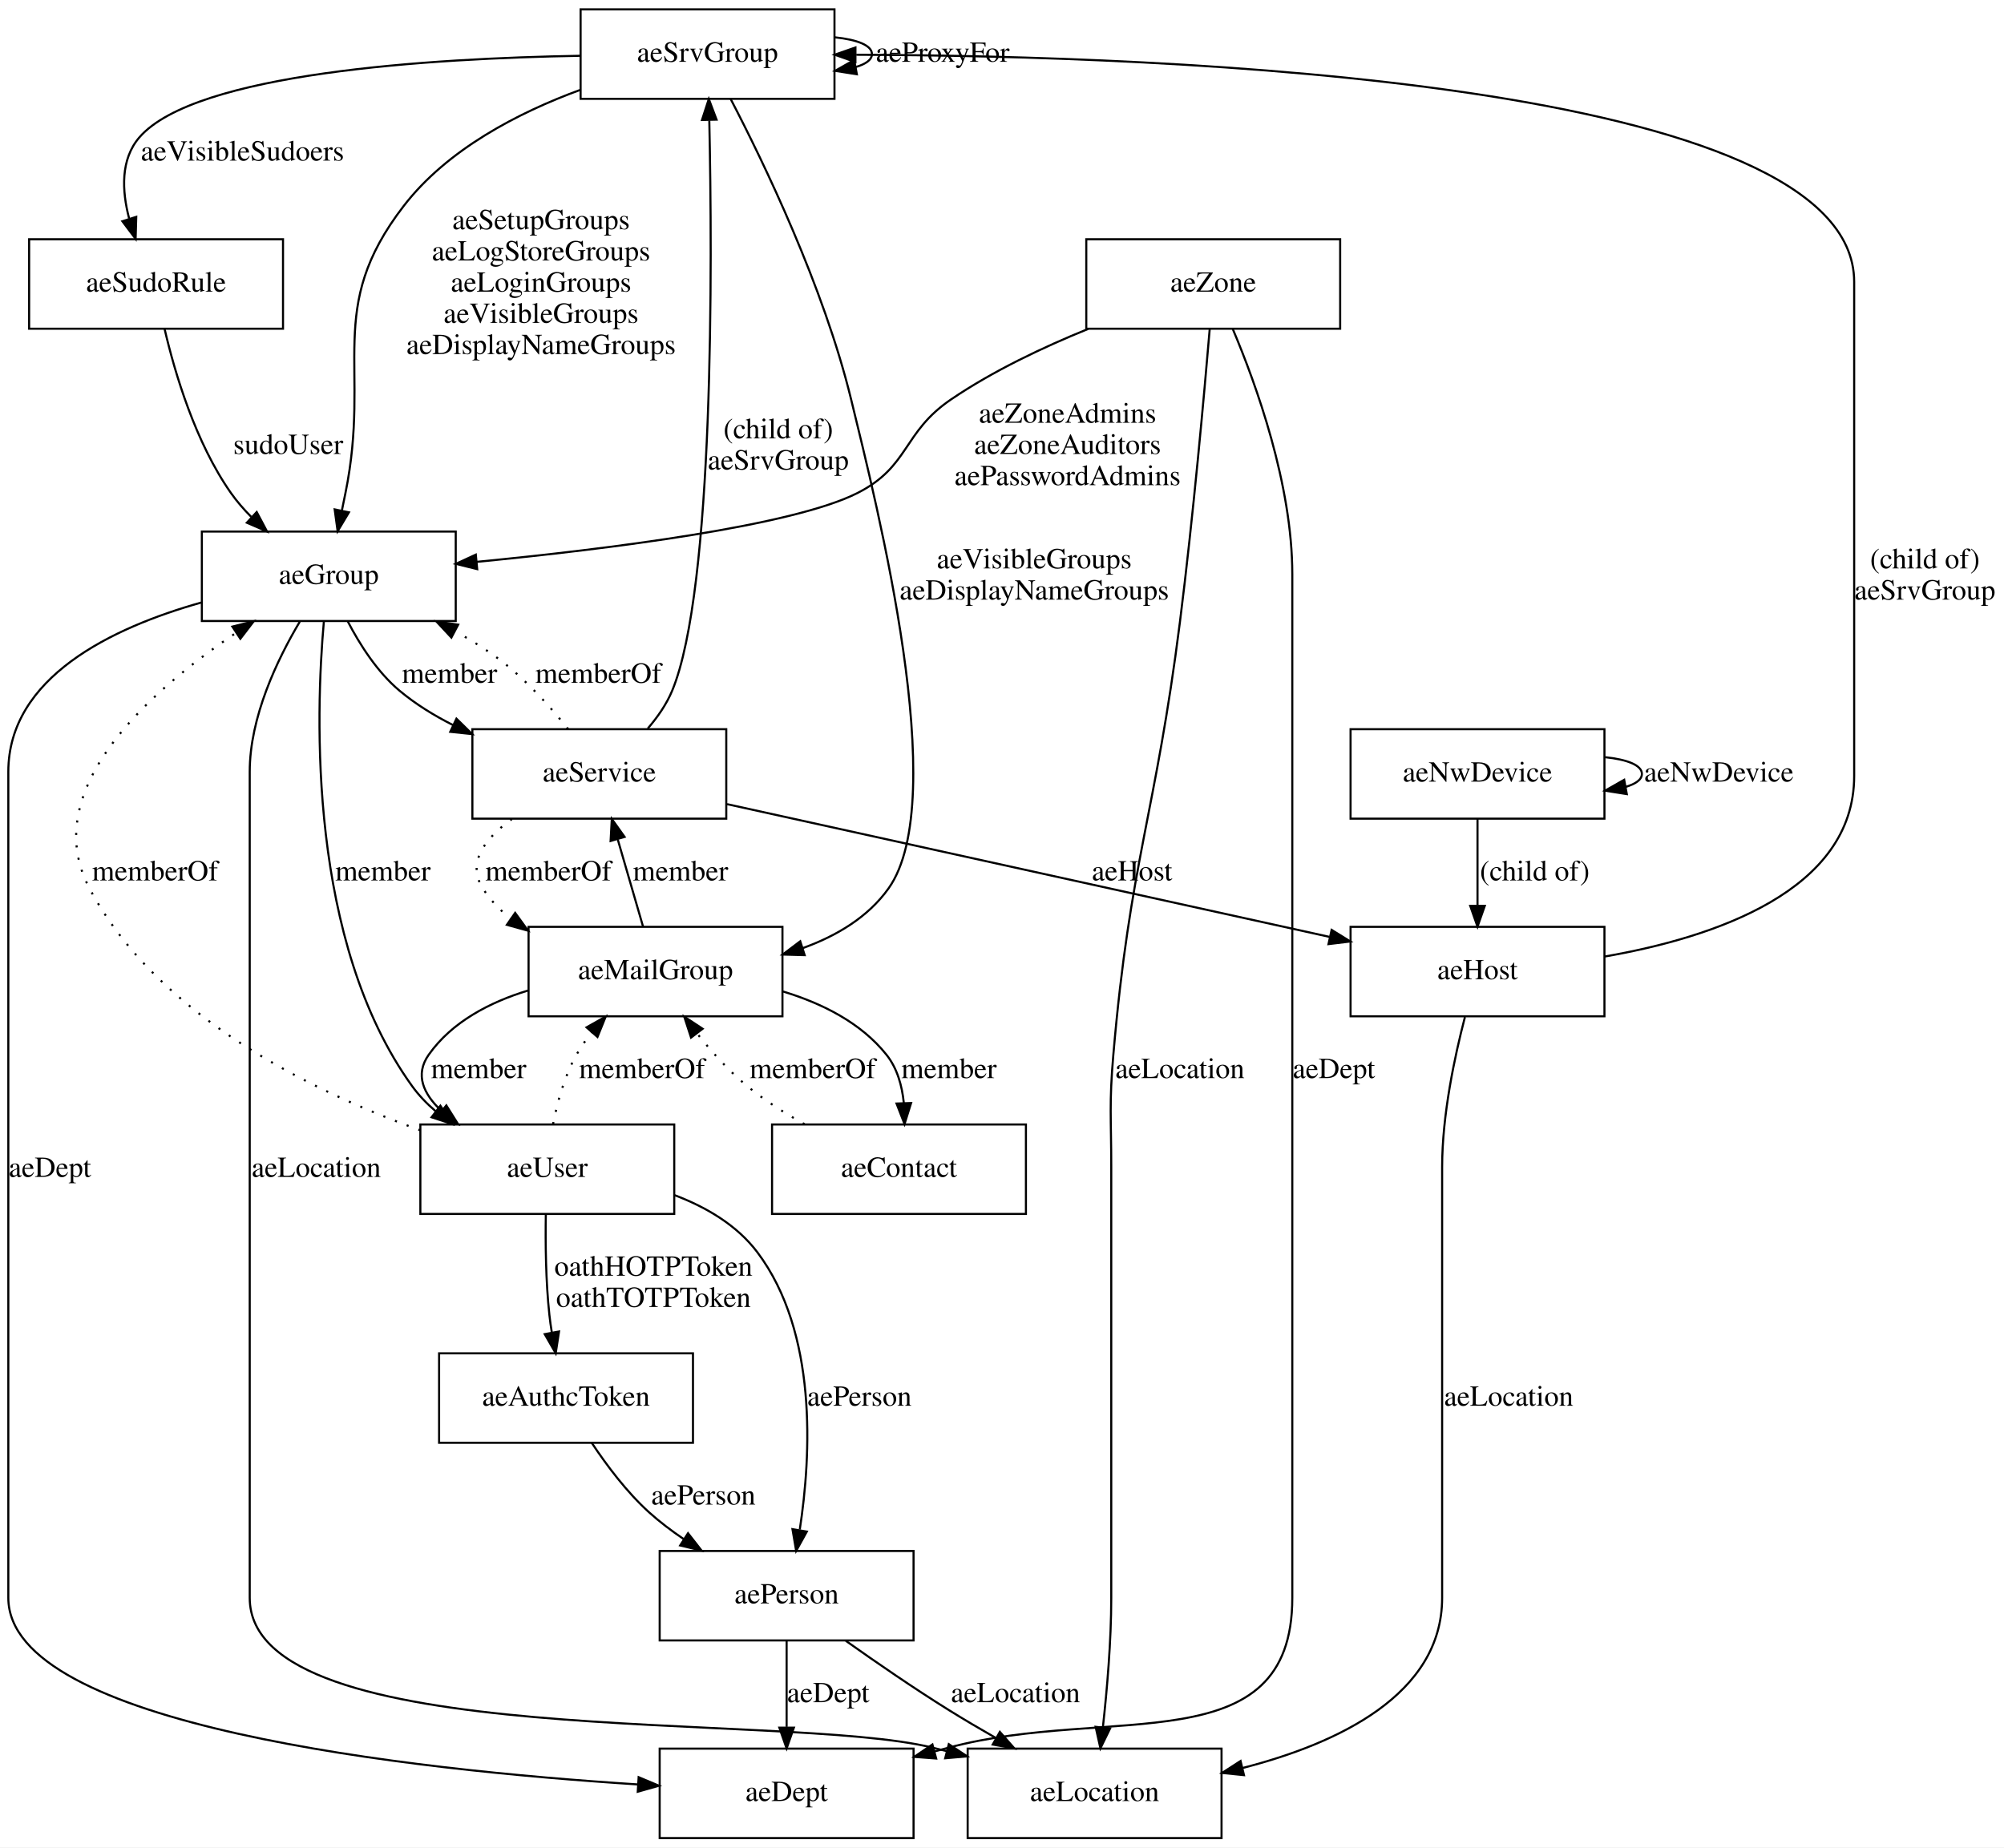
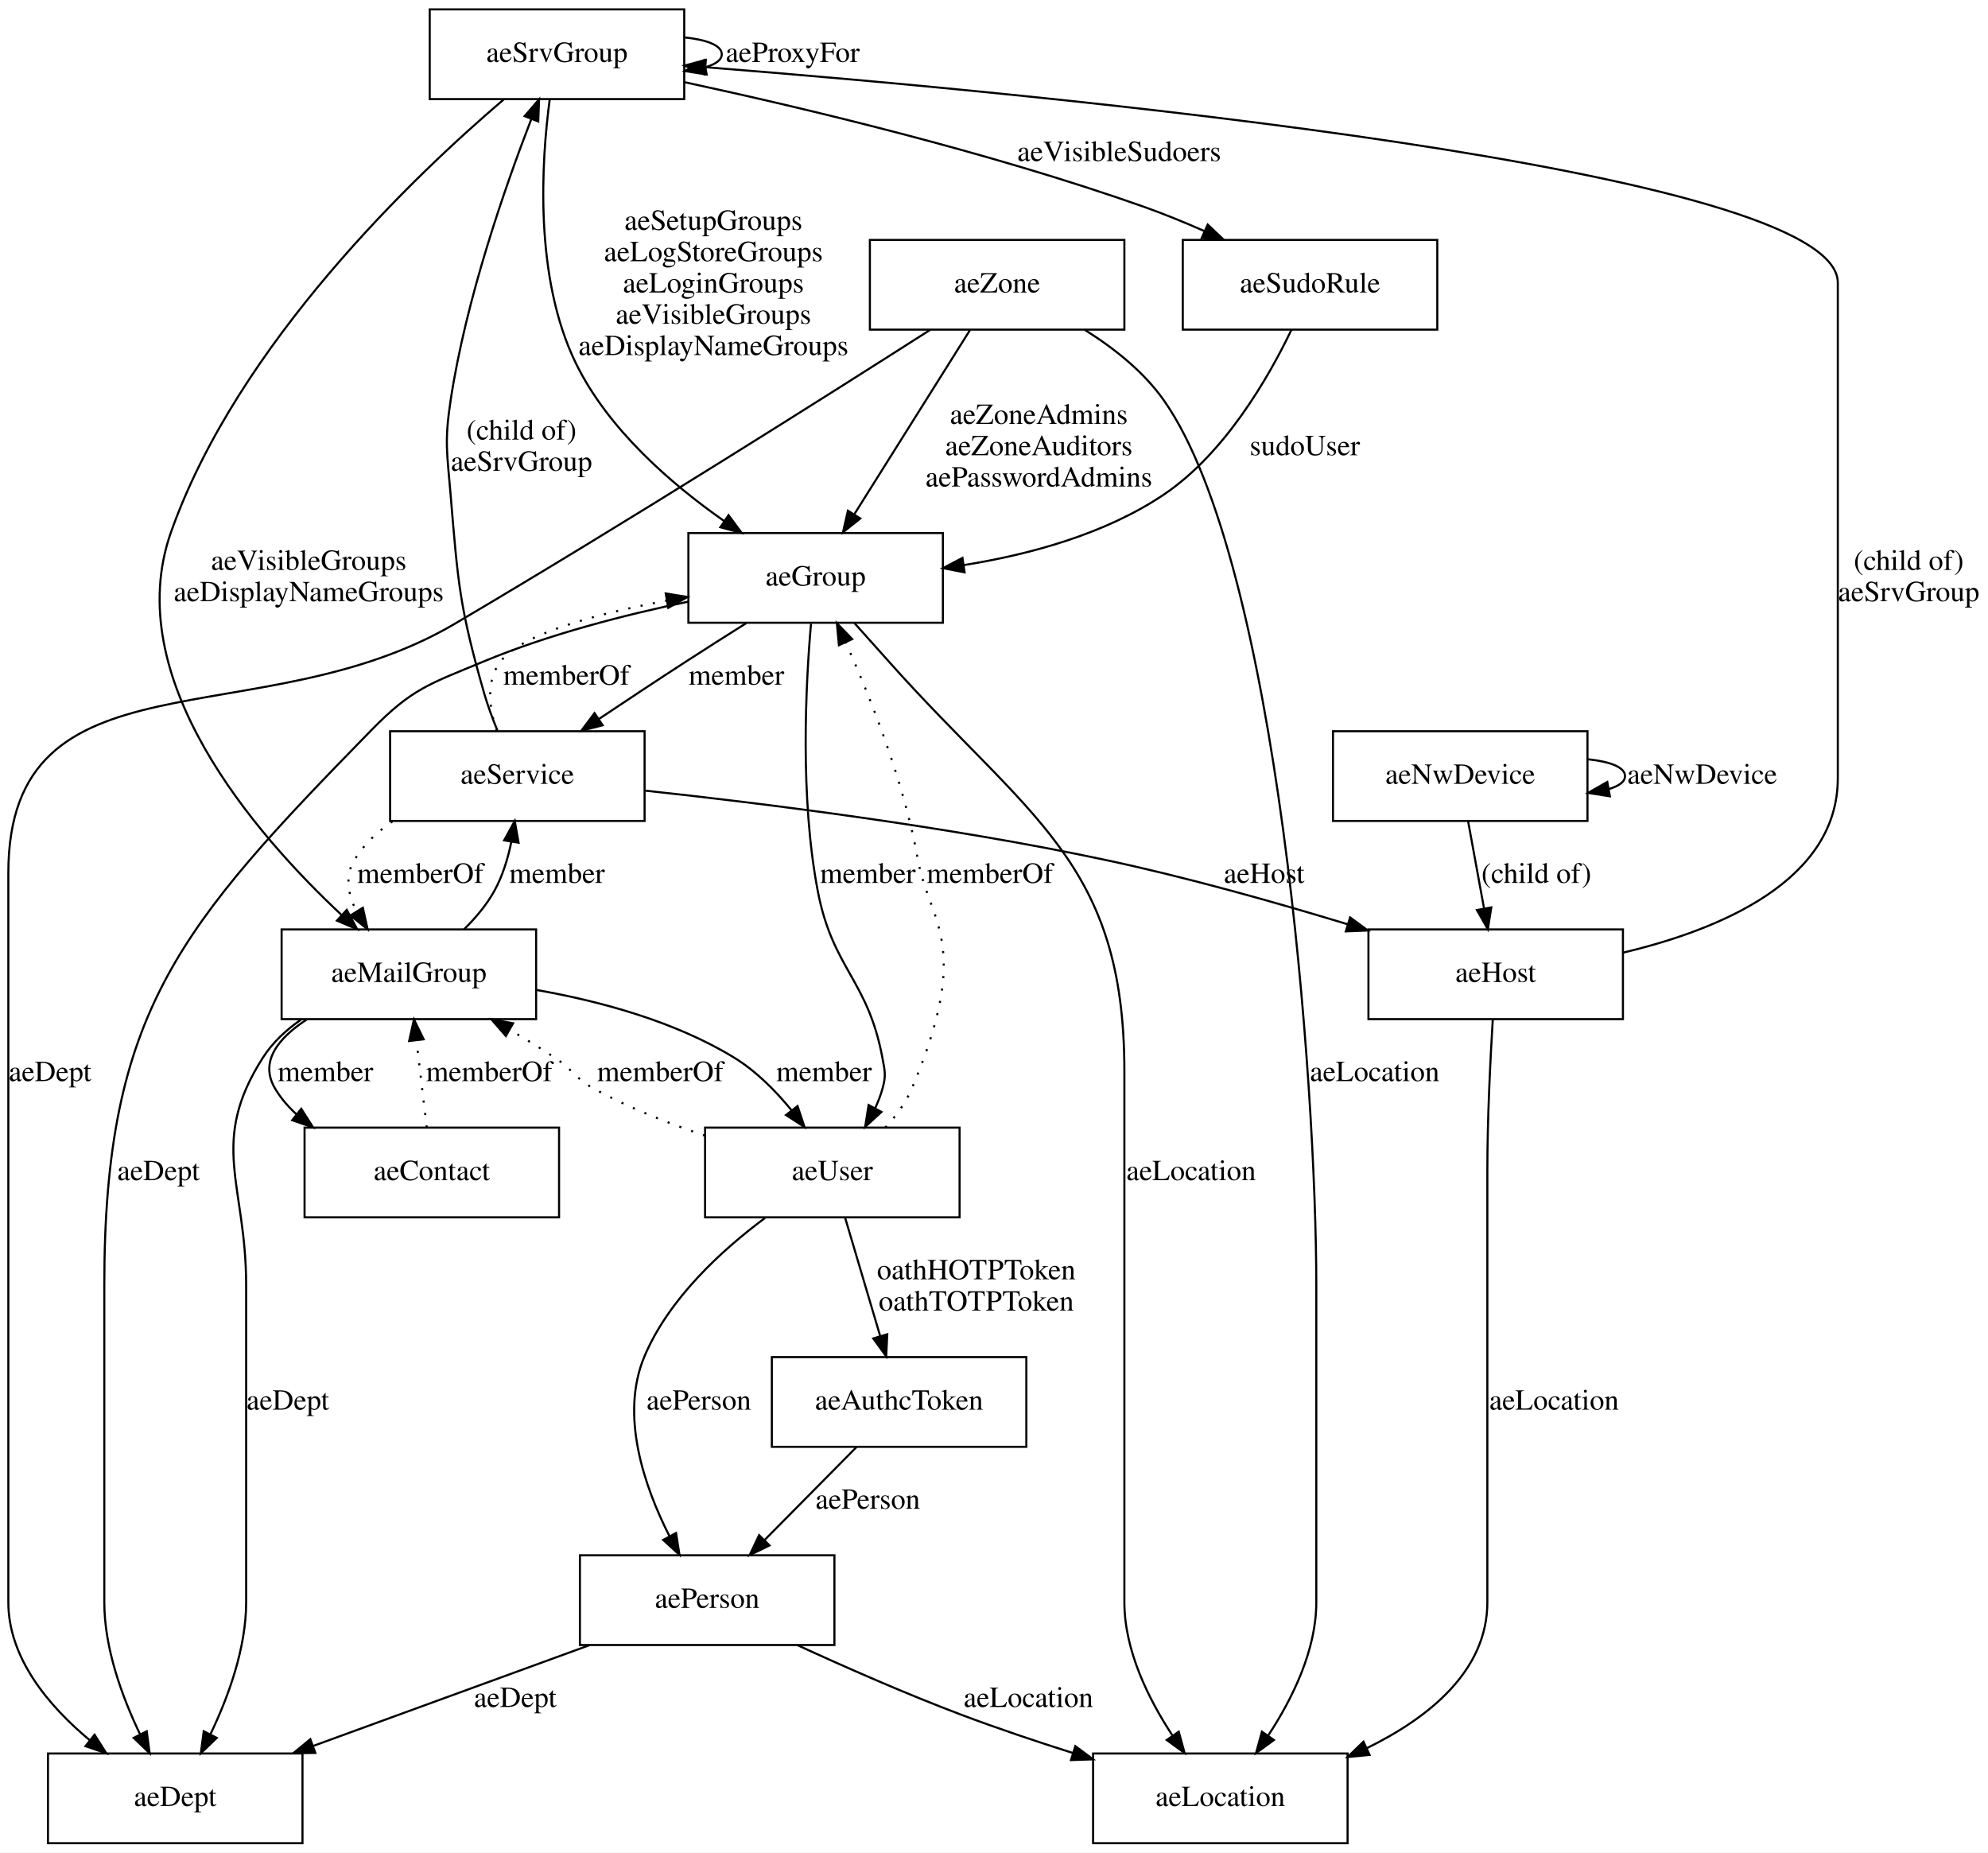
- <svg xmlns="http://www.w3.org/2000/svg" width="963pt" height="888pt" viewBox="0.00 0.00 963.00 888.00">
+ <svg xmlns="http://www.w3.org/2000/svg" width="953pt" height="888pt" viewBox="0.00 0.00 953.00 888.00">
  <g id="graph0" class="graph" transform="scale(1 1) rotate(0) translate(4 884)">
-     <polygon fill="white" stroke="none" points="-4,4 -4,-884 959,-884 959,4 -4,4" />
+     <polygon fill="white" stroke="none" points="-4,4 -4,-884 949,-884 949,4 -4,4" />
    <g id="node1" class="node">
-       <polygon fill="none" stroke="black" points="275,-836.5 275,-879.5 397,-879.5 397,-836.5 275,-836.5" />
-       <text text-anchor="middle" x="336" y="-854.3" font-family="Times,serif" font-size="14.00">aeSrvGroup</text>
+       <polygon fill="none" stroke="black" points="202,-836.5 202,-879.5 324,-879.5 324,-836.5 202,-836.5" />
+       <text text-anchor="middle" x="263" y="-854.3" font-family="Times,serif" font-size="14.00">aeSrvGroup</text>
    </g>
    <g id="edge3" class="edge">
-       <path fill="none" stroke="black" d="M397.279,-866.052C407.747,-864.951 415,-862.268 415,-858 415,-855.266 412.023,-853.182 407.132,-851.748" />
-       <polygon fill="black" stroke="black" points="407.745,-848.302 397.279,-849.948 406.487,-855.188 407.745,-848.302" />
-       <text text-anchor="middle" x="449" y="-854.3" font-family="Times,serif" font-size="14.00">aeProxyFor</text>
+       <path fill="none" stroke="black" d="M324.279,-866.052C334.747,-864.951 342,-862.268 342,-858 342,-855.266 339.023,-853.182 334.132,-851.748" />
+       <polygon fill="black" stroke="black" points="334.745,-848.302 324.279,-849.948 333.487,-855.188 334.745,-848.302" />
+       <text text-anchor="middle" x="376" y="-854.3" font-family="Times,serif" font-size="14.00">aeProxyFor</text>
    </g>
    <g id="node2" class="node">
-       <polygon fill="none" stroke="black" points="93,-585.5 93,-628.5 215,-628.5 215,-585.5 93,-585.5" />
-       <text text-anchor="middle" x="154" y="-603.3" font-family="Times,serif" font-size="14.00">aeGroup</text>
+       <polygon fill="none" stroke="black" points="326,-585.5 326,-628.5 448,-628.5 448,-585.5 326,-585.5" />
+       <text text-anchor="middle" x="387" y="-603.3" font-family="Times,serif" font-size="14.00">aeGroup</text>
    </g>
    <g id="edge1" class="edge">
-       <path fill="none" stroke="black" d="M274.798,-840.786C244.907,-829.802 210.956,-812.202 190,-785 151.807,-735.423 174.51,-708.32 162,-647 161.449,-644.3 160.876,-641.494 160.3,-638.682" />
-       <polygon fill="black" stroke="black" points="163.679,-637.737 158.243,-628.643 156.822,-639.142 163.679,-637.737" />
-       <text text-anchor="middle" x="256" y="-773.8" font-family="Times,serif" font-size="14.00">aeSetupGroups</text>
-       <text text-anchor="middle" x="256" y="-758.8" font-family="Times,serif" font-size="14.00">aeLogStoreGroups</text>
-       <text text-anchor="middle" x="256" y="-743.8" font-family="Times,serif" font-size="14.00">aeLoginGroups</text>
-       <text text-anchor="middle" x="256" y="-728.8" font-family="Times,serif" font-size="14.00">aeVisibleGroups</text>
-       <text text-anchor="middle" x="256" y="-713.8" font-family="Times,serif" font-size="14.00">aeDisplayNameGroups</text>
+       <path fill="none" stroke="black" d="M259.514,-836.271C255.545,-806.622 251.961,-751.148 272,-710 287.432,-678.312 317.549,-652.172 343.091,-634.29" />
+       <polygon fill="black" stroke="black" points="345.244,-637.059 351.55,-628.546 341.311,-631.268 345.244,-637.059" />
+       <text text-anchor="middle" x="338" y="-773.8" font-family="Times,serif" font-size="14.00">aeSetupGroups</text>
+       <text text-anchor="middle" x="338" y="-758.8" font-family="Times,serif" font-size="14.00">aeLogStoreGroups</text>
+       <text text-anchor="middle" x="338" y="-743.8" font-family="Times,serif" font-size="14.00">aeLoginGroups</text>
+       <text text-anchor="middle" x="338" y="-728.8" font-family="Times,serif" font-size="14.00">aeVisibleGroups</text>
+       <text text-anchor="middle" x="338" y="-713.8" font-family="Times,serif" font-size="14.00">aeDisplayNameGroups</text>
    </g>
    <g id="node3" class="node">
-       <polygon fill="none" stroke="black" points="10,-726 10,-769 132,-769 132,-726 10,-726" />
-       <text text-anchor="middle" x="71" y="-743.8" font-family="Times,serif" font-size="14.00">aeSudoRule</text>
+       <polygon fill="none" stroke="black" points="563,-726 563,-769 685,-769 685,-726 563,-726" />
+       <text text-anchor="middle" x="624" y="-743.8" font-family="Times,serif" font-size="14.00">aeSudoRule</text>
    </g>
    <g id="edge4" class="edge">
-       <path fill="none" stroke="black" d="M274.882,-857.19C202.948,-855.957 89.86,-848.97 63,-818 53.868,-807.471 54.531,-792.417 58.041,-779.01" />
-       <polygon fill="black" stroke="black" points="61.472,-779.772 61.166,-769.181 54.801,-777.651 61.472,-779.772" />
-       <text text-anchor="middle" x="112.5" y="-806.8" font-family="Times,serif" font-size="14.00">aeVisibleSudoers</text>
+       <path fill="none" stroke="black" d="M324.223,-844.598C381.779,-832.172 469.92,-811.158 544,-785 553.609,-781.607 563.646,-777.502 573.234,-773.287" />
+       <polygon fill="black" stroke="black" points="574.955,-776.35 582.641,-769.057 572.085,-769.966 574.955,-776.35" />
+       <text text-anchor="middle" x="532.5" y="-806.8" font-family="Times,serif" font-size="14.00">aeVisibleSudoers</text>
    </g>
    <g id="node14" class="node">
-       <polygon fill="none" stroke="black" points="250,-395.5 250,-438.5 372,-438.5 372,-395.5 250,-395.5" />
-       <text text-anchor="middle" x="311" y="-413.3" font-family="Times,serif" font-size="14.00">aeMailGroup</text>
+       <polygon fill="none" stroke="black" points="131,-395.5 131,-438.5 253,-438.5 253,-395.5 131,-395.5" />
+       <text text-anchor="middle" x="192" y="-413.3" font-family="Times,serif" font-size="14.00">aeMailGroup</text>
    </g>
    <g id="edge2" class="edge">
-       <path fill="none" stroke="black" d="M347.137,-836.366C363.036,-805.816 391.777,-746.303 405,-692 417.392,-641.112 453.34,-499.692 423,-457 413.079,-443.041 397.782,-434.035 381.649,-428.238" />
-       <polygon fill="black" stroke="black" points="382.679,-424.893 372.088,-425.183 380.548,-431.561 382.679,-424.893" />
-       <text text-anchor="middle" x="493" y="-610.8" font-family="Times,serif" font-size="14.00">aeVisibleGroups</text>
-       <text text-anchor="middle" x="493" y="-595.8" font-family="Times,serif" font-size="14.00">aeDisplayNameGroups</text>
+       <path fill="none" stroke="black" d="M237.556,-836.403C194.79,-799.944 110.034,-719.32 78,-629 53.237,-559.179 117.964,-484.487 159.748,-445.423" />
+       <polygon fill="black" stroke="black" points="162.241,-447.886 167.256,-438.553 157.516,-442.721 162.241,-447.886" />
+       <text text-anchor="middle" x="144" y="-610.8" font-family="Times,serif" font-size="14.00">aeVisibleGroups</text>
+       <text text-anchor="middle" x="144" y="-595.8" font-family="Times,serif" font-size="14.00">aeDisplayNameGroups</text>
    </g>
    <g id="node8" class="node">
-       <polygon fill="none" stroke="black" points="313,-0.5 313,-43.5 435,-43.5 435,-0.5 313,-0.5" />
-       <text text-anchor="middle" x="374" y="-18.3" font-family="Times,serif" font-size="14.00">aeDept</text>
+       <polygon fill="none" stroke="black" points="19,-0.5 19,-43.5 141,-43.5 141,-0.5 19,-0.5" />
+       <text text-anchor="middle" x="80" y="-18.3" font-family="Times,serif" font-size="14.00">aeDept</text>
    </g>
    <g id="edge5" class="edge">
-       <path fill="none" stroke="black" d="M92.693,-594.377C49.747,-582.273 0,-558.444 0,-513 0,-513 0,-513 0,-116 0,-54.343 193.849,-33.261 302.428,-26.289" />
-       <polygon fill="black" stroke="black" points="302.895,-29.767 312.66,-25.658 302.464,-22.78 302.895,-29.767" />
-       <text text-anchor="middle" x="20" y="-318.3" font-family="Times,serif" font-size="14.00">aeDept</text>
+       <path fill="none" stroke="black" d="M325.956,-595.617C295.776,-589.342 259.224,-580.001 228,-567 202.034,-556.189 193.651,-554.123 174,-534 82.338,-440.134 46,-399.198 46,-268 46,-268 46,-268 46,-116 46,-93.953 54.533,-70.655 63.05,-52.893" />
+       <polygon fill="black" stroke="black" points="66.34,-54.142 67.725,-43.638 60.092,-50.985 66.34,-54.142" />
+       <text text-anchor="middle" x="72" y="-318.3" font-family="Times,serif" font-size="14.00">aeDept</text>
    </g>
    <g id="node9" class="node">
-       <polygon fill="none" stroke="black" points="461,-0.5 461,-43.5 583,-43.5 583,-0.5 461,-0.5" />
-       <text text-anchor="middle" x="522" y="-18.3" font-family="Times,serif" font-size="14.00">aeLocation</text>
+       <polygon fill="none" stroke="black" points="520,-0.5 520,-43.5 642,-43.5 642,-0.5 520,-0.5" />
+       <text text-anchor="middle" x="581" y="-18.3" font-family="Times,serif" font-size="14.00">aeLocation</text>
    </g>
    <g id="edge6" class="edge">
-       <path fill="none" stroke="black" d="M140.066,-585.19C129.221,-566.961 116,-539.337 116,-513 116,-513 116,-513 116,-116 116,-41.376 371.506,-61.705 444,-44 446.299,-43.438 448.634,-42.86 450.99,-42.269" />
-       <polygon fill="black" stroke="black" points="451.93,-45.641 460.756,-39.78 450.202,-38.858 451.93,-45.641" />
-       <text text-anchor="middle" x="148" y="-318.3" font-family="Times,serif" font-size="14.00">aeLocation</text>
+       <path fill="none" stroke="black" d="M405.556,-585.38C410.875,-579.455 416.675,-572.978 422,-567 489.011,-491.774 535,-471.244 535,-370.5 535,-370.5 535,-370.5 535,-116 535,-92.991 546.452,-69.79 557.928,-52.316" />
+       <polygon fill="black" stroke="black" points="561.057,-53.947 563.871,-43.733 555.301,-49.962 561.057,-53.947" />
+       <text text-anchor="middle" x="567" y="-318.3" font-family="Times,serif" font-size="14.00">aeLocation</text>
    </g>
    <g id="node10" class="node">
-       <polygon fill="none" stroke="black" points="223,-490.5 223,-533.5 345,-533.5 345,-490.5 223,-490.5" />
-       <text text-anchor="middle" x="284" y="-508.3" font-family="Times,serif" font-size="14.00">aeService</text>
+       <polygon fill="none" stroke="black" points="183,-490.5 183,-533.5 305,-533.5 305,-490.5 183,-490.5" />
+       <text text-anchor="middle" x="244" y="-508.3" font-family="Times,serif" font-size="14.00">aeService</text>
    </g>
    <g id="edge7" class="edge">
-       <path fill="none" stroke="black" d="M163.121,-585.302C168.896,-574.186 177.3,-560.965 188,-552 195.653,-545.588 204.5,-540.123 213.663,-535.496" />
-       <polygon fill="black" stroke="black" points="215.345,-538.573 222.9,-531.145 212.362,-532.241 215.345,-538.573" />
-       <text text-anchor="middle" x="212" y="-555.8" font-family="Times,serif" font-size="14.00">member</text>
+       <path fill="none" stroke="black" d="M353.755,-585.314C344.421,-579.445 334.286,-573.014 325,-567 311.269,-558.107 296.341,-548.218 283.085,-539.359" />
+       <polygon fill="black" stroke="black" points="284.901,-536.363 274.644,-533.706 281.005,-542.179 284.901,-536.363" />
+       <text text-anchor="middle" x="349" y="-555.8" font-family="Times,serif" font-size="14.00">member</text>
    </g>
    <g id="node11" class="node">
-       <polygon fill="none" stroke="black" points="198,-300.5 198,-343.5 320,-343.5 320,-300.5 198,-300.5" />
-       <text text-anchor="middle" x="259" y="-318.3" font-family="Times,serif" font-size="14.00">aeUser</text>
+       <polygon fill="none" stroke="black" points="334,-300.5 334,-343.5 456,-343.5 456,-300.5 334,-300.5" />
+       <text text-anchor="middle" x="395" y="-318.3" font-family="Times,serif" font-size="14.00">aeUser</text>
    </g>
    <g id="edge8" class="edge">
-       <path fill="none" stroke="black" d="M151.643,-585.408C147.604,-540.313 144.09,-431.327 194,-362 197.22,-357.528 201.125,-353.475 205.406,-349.824" />
-       <polygon fill="black" stroke="black" points="207.625,-352.533 213.45,-343.683 203.378,-346.969 207.625,-352.533" />
-       <text text-anchor="middle" x="180" y="-460.8" font-family="Times,serif" font-size="14.00">member</text>
+       <path fill="none" stroke="black" d="M384.78,-585.04C382.235,-555.989 379.434,-501.979 388,-457 395.134,-419.542 411.992,-414.482 419,-377 420.225,-370.447 420.816,-368.415 419,-362 418.112,-358.864 416.893,-355.732 415.472,-352.683" />
+       <polygon fill="black" stroke="black" points="418.549,-351.015 410.73,-343.866 412.384,-354.331 418.549,-351.015" />
+       <text text-anchor="middle" x="412" y="-460.8" font-family="Times,serif" font-size="14.00">member</text>
+     </g>
+     <g id="edge23" class="edge">
+       <path fill="none" stroke="black" d="M615.103,-725.937C604.119,-703.06 583.239,-666.728 554,-647 525.828,-627.991 489.577,-618.18 458.053,-613.144" />
+       <polygon fill="black" stroke="black" points="458.402,-609.658 448,-611.671 457.387,-616.584 458.402,-609.658" />
+       <text text-anchor="middle" x="621.5" y="-665.8" font-family="Times,serif" font-size="14.00">sudoUser</text>
+     </g>
+     <g id="node4" class="node">
+       <polygon fill="none" stroke="black" points="652,-395.5 652,-438.5 774,-438.5 774,-395.5 652,-395.5" />
+       <text text-anchor="middle" x="713" y="-413.3" font-family="Times,serif" font-size="14.00">aeHost</text>
+     </g>
+     <g id="edge9" class="edge">
+       <path fill="none" stroke="black" d="M774.068,-427.377C820.695,-438.412 877,-461.903 877,-511 877,-748.5 877,-748.5 877,-748.5 877,-803.05 496.321,-838.965 334.456,-851.77" />
+       <polygon fill="black" stroke="black" points="333.813,-848.309 324.117,-852.58 334.36,-855.288 333.813,-848.309" />
+       <text text-anchor="middle" x="911" y="-610.8" font-family="Times,serif" font-size="14.00">(child of)</text>
+       <text text-anchor="middle" x="911" y="-595.8" font-family="Times,serif" font-size="14.00">aeSrvGroup</text>
+     </g>
+     <g id="edge10" class="edge">
+       <path fill="none" stroke="black" d="M711.601,-395.326C710.448,-376.487 709,-347.888 709,-323 709,-323 709,-323 709,-116 709,-83.141 681.051,-60.684 651.272,-46.082" />
+       <polygon fill="black" stroke="black" points="652.547,-42.816 642.001,-41.8 649.612,-49.171 652.547,-42.816" />
+       <text text-anchor="middle" x="741" y="-208.3" font-family="Times,serif" font-size="14.00">aeLocation</text>
+     </g>
+     <g id="node5" class="node">
+       <polygon fill="none" stroke="black" points="635,-490.5 635,-533.5 757,-533.5 757,-490.5 635,-490.5" />
+       <text text-anchor="middle" x="696" y="-508.3" font-family="Times,serif" font-size="14.00">aeNwDevice</text>
+     </g>
+     <g id="edge11" class="edge">
+       <path fill="none" stroke="black" d="M699.773,-490.36C702.018,-478.079 704.908,-462.269 707.414,-448.561" />
+       <polygon fill="black" stroke="black" points="710.882,-449.048 709.238,-438.582 703.997,-447.79 710.882,-449.048" />
+       <text text-anchor="middle" x="732.5" y="-460.8" font-family="Times,serif" font-size="14.00">(child of)</text>
+     </g>
+     <g id="edge12" class="edge">
+       <path fill="none" stroke="black" d="M757.279,-520.052C767.747,-518.951 775,-516.268 775,-512 775,-509.266 772.023,-507.182 767.132,-505.748" />
+       <polygon fill="black" stroke="black" points="767.745,-502.302 757.279,-503.948 766.487,-509.188 767.745,-502.302" />
+       <text text-anchor="middle" x="812" y="-508.3" font-family="Times,serif" font-size="14.00">aeNwDevice</text>
+     </g>
+     <g id="node6" class="node">
+       <polygon fill="none" stroke="black" points="274,-95.5 274,-138.5 396,-138.5 396,-95.5 274,-95.5" />
+       <text text-anchor="middle" x="335" y="-113.3" font-family="Times,serif" font-size="14.00">aePerson</text>
+     </g>
+     <g id="edge17" class="edge">
+       <path fill="none" stroke="black" d="M278.723,-95.476C239.535,-81.183 187.13,-62.071 145.974,-47.061" />
+       <polygon fill="black" stroke="black" points="147.167,-43.771 136.573,-43.633 144.768,-50.347 147.167,-43.771" />
+       <text text-anchor="middle" x="243" y="-65.8" font-family="Times,serif" font-size="14.00">aeDept</text>
+     </g>
+     <g id="edge18" class="edge">
+       <path fill="none" stroke="black" d="M378.27,-95.431C401.376,-84.809 430.452,-72.014 457,-62 474.103,-55.548 492.797,-49.275 510.363,-43.713" />
+       <polygon fill="black" stroke="black" points="511.491,-47.028 519.989,-40.7 509.4,-40.347 511.491,-47.028" />
+       <text text-anchor="middle" x="489" y="-65.8" font-family="Times,serif" font-size="14.00">aeLocation</text>
+     </g>
+     <g id="node7" class="node">
+       <polygon fill="none" stroke="black" points="413,-726 413,-769 535,-769 535,-726 413,-726" />
+       <text text-anchor="middle" x="474" y="-743.8" font-family="Times,serif" font-size="14.00">aeZone</text>
+     </g>
+     <g id="edge30" class="edge">
+       <path fill="none" stroke="black" d="M460.975,-725.765C446.24,-702.307 422.128,-663.922 405.458,-637.384" />
+       <polygon fill="black" stroke="black" points="408.397,-635.483 400.114,-628.877 402.469,-639.206 408.397,-635.483" />
+       <text text-anchor="middle" x="494" y="-680.8" font-family="Times,serif" font-size="14.00">aeZoneAdmins</text>
+       <text text-anchor="middle" x="494" y="-665.8" font-family="Times,serif" font-size="14.00">aeZoneAuditors</text>
+       <text text-anchor="middle" x="494" y="-650.8" font-family="Times,serif" font-size="14.00">aePasswordAdmins</text>
+     </g>
+     <g id="edge28" class="edge">
+       <path fill="none" stroke="black" d="M441.868,-725.87C393.052,-694.681 297.089,-633.969 214,-585 120.151,-529.69 0,-574.435 0,-465.5 0,-465.5 0,-465.5 0,-116 0,-89.232 19.283,-66.332 38.914,-49.953" />
+       <polygon fill="black" stroke="black" points="41.325,-52.509 46.999,-43.562 36.984,-47.018 41.325,-52.509" />
+       <text text-anchor="middle" x="20" y="-365.8" font-family="Times,serif" font-size="14.00">aeDept</text>
+     </g>
+     <g id="edge29" class="edge">
+       <path fill="none" stroke="black" d="M516.175,-725.786C530.043,-717.092 544.359,-705.765 554,-692 608.85,-613.69 627,-363.609 627,-268 627,-268 627,-268 627,-116 627,-92.991 615.548,-69.79 604.072,-52.316" />
+       <polygon fill="black" stroke="black" points="606.699,-49.962 598.129,-43.733 600.943,-53.947 606.699,-49.962" />
+       <text text-anchor="middle" x="655" y="-365.8" font-family="Times,serif" font-size="14.00">aeLocation</text>
    </g>
    <g id="edge22" class="edge">
-       <path fill="none" stroke="black" d="M75.075,-725.954C80.016,-704.725 89.887,-671.347 107,-647 109.824,-642.983 113.164,-639.142 116.742,-635.547" />
-       <polygon fill="black" stroke="black" points="119.363,-637.89 124.329,-628.531 114.61,-632.75 119.363,-637.89" />
-       <text text-anchor="middle" x="134.5" y="-665.8" font-family="Times,serif" font-size="14.00">sudoUser</text>
-     </g>
-     <g id="node4" class="node">
-       <polygon fill="none" stroke="black" points="645,-395.5 645,-438.5 767,-438.5 767,-395.5 645,-395.5" />
-       <text text-anchor="middle" x="706" y="-413.3" font-family="Times,serif" font-size="14.00">aeHost</text>
-     </g>
-     <g id="edge9" class="edge">
-       <path fill="none" stroke="black" d="M767.026,-424.213C819.572,-433.337 887,-455.799 887,-511 887,-748.5 887,-748.5 887,-748.5 887,-845.14 556.582,-857.171 407.486,-857.681" />
-       <polygon fill="black" stroke="black" points="407.066,-854.182 397.072,-857.699 407.078,-861.182 407.066,-854.182" />
-       <text text-anchor="middle" x="921" y="-610.8" font-family="Times,serif" font-size="14.00">(child of)</text>
-       <text text-anchor="middle" x="921" y="-595.8" font-family="Times,serif" font-size="14.00">aeSrvGroup</text>
-     </g>
-     <g id="edge10" class="edge">
-       <path fill="none" stroke="black" d="M699.959,-395.145C695.072,-376.427 689,-348.112 689,-323 689,-323 689,-323 689,-116 689,-69.315 638.57,-45.855 593.135,-34.193" />
-       <polygon fill="black" stroke="black" points="593.778,-30.748 583.236,-31.812 592.14,-37.554 593.778,-30.748" />
-       <text text-anchor="middle" x="721" y="-208.3" font-family="Times,serif" font-size="14.00">aeLocation</text>
-     </g>
-     <g id="node5" class="node">
-       <polygon fill="none" stroke="black" points="645,-490.5 645,-533.5 767,-533.5 767,-490.5 645,-490.5" />
-       <text text-anchor="middle" x="706" y="-508.3" font-family="Times,serif" font-size="14.00">aeNwDevice</text>
-     </g>
-     <g id="edge11" class="edge">
-       <path fill="none" stroke="black" d="M706,-490.36C706,-478.2 706,-462.579 706,-448.965" />
-       <polygon fill="black" stroke="black" points="709.5,-448.582 706,-438.582 702.5,-448.582 709.5,-448.582" />
-       <text text-anchor="middle" x="733.5" y="-460.8" font-family="Times,serif" font-size="14.00">(child of)</text>
-     </g>
-     <g id="edge12" class="edge">
-       <path fill="none" stroke="black" d="M767.279,-520.052C777.747,-518.951 785,-516.268 785,-512 785,-509.266 782.023,-507.182 777.132,-505.748" />
-       <polygon fill="black" stroke="black" points="777.745,-502.302 767.279,-503.948 776.487,-509.188 777.745,-502.302" />
-       <text text-anchor="middle" x="822" y="-508.3" font-family="Times,serif" font-size="14.00">aeNwDevice</text>
-     </g>
-     <g id="node6" class="node">
-       <polygon fill="none" stroke="black" points="313,-95.5 313,-138.5 435,-138.5 435,-95.5 313,-95.5" />
-       <text text-anchor="middle" x="374" y="-113.3" font-family="Times,serif" font-size="14.00">aePerson</text>
+       <path fill="none" stroke="black" d="M234.49,-533.747C232.1,-539.561 229.728,-545.948 228,-552 216.246,-593.172 215.568,-604.332 212,-647 210.333,-666.93 209.013,-672.224 212,-692 219.324,-740.496 238.111,-794.384 250.722,-826.973" />
+       <polygon fill="black" stroke="black" points="247.501,-828.348 254.417,-836.374 254.016,-825.787 247.501,-828.348" />
+       <text text-anchor="middle" x="246" y="-673.3" font-family="Times,serif" font-size="14.00">(child of)</text>
+       <text text-anchor="middle" x="246" y="-658.3" font-family="Times,serif" font-size="14.00">aeSrvGroup</text>
+     </g>
+     <g id="edge19" class="edge">
+       <path fill="none" stroke="black" stroke-dasharray="1,5" d="M234.161,-533.592C230.483,-544.54 228.746,-557.634 236,-567 246.223,-580.199 281.64,-589.732 315.604,-596.068" />
+       <polygon fill="black" stroke="black" points="315.135,-599.54 325.594,-597.851 316.365,-592.649 315.135,-599.54" />
+       <text text-anchor="middle" x="267.5" y="-555.8" font-family="Times,serif" font-size="14.00">memberOf</text>
+     </g>
+     <g id="edge20" class="edge">
+       <path fill="none" stroke="black" d="M305.001,-505.058C362.213,-498.89 449.956,-487.902 525,-472 564.172,-463.7 607.144,-451.589 642.104,-440.94" />
+       <polygon fill="black" stroke="black" points="643.211,-444.261 651.743,-437.979 641.156,-437.57 643.211,-444.261" />
+       <text text-anchor="middle" x="602" y="-460.8" font-family="Times,serif" font-size="14.00">aeHost</text>
+     </g>
+     <g id="edge21" class="edge">
+       <path fill="none" stroke="black" stroke-dasharray="1,5" d="M184.103,-490.247C176.92,-485.346 170.537,-479.341 166,-472 161.179,-464.2 162.759,-455.371 166.903,-447.146" />
+       <polygon fill="black" stroke="black" points="169.945,-448.882 172.225,-438.535 163.99,-445.201 169.945,-448.882" />
+       <text text-anchor="middle" x="197.5" y="-460.8" font-family="Times,serif" font-size="14.00">memberOf</text>
+     </g>
+     <g id="edge25" class="edge">
+       <path fill="none" stroke="black" stroke-dasharray="1,5" d="M420.382,-343.503C425.46,-348.943 430.115,-355.214 433,-362 462.667,-431.783 441.346,-441.811 436,-472 429.421,-509.147 413.328,-549.52 401.369,-576.135" />
+       <polygon fill="black" stroke="black" points="398.16,-574.737 397.176,-585.286 404.523,-577.653 398.16,-574.737" />
+       <text text-anchor="middle" x="470.5" y="-460.8" font-family="Times,serif" font-size="14.00">memberOf</text>
+     </g>
+     <g id="edge27" class="edge">
+       <path fill="none" stroke="black" d="M362.727,-300.185C341.949,-284.733 316.711,-261.609 305,-234 293.024,-205.767 304.792,-171.581 316.927,-147.661" />
+       <polygon fill="black" stroke="black" points="320.082,-149.183 321.725,-138.717 313.914,-145.875 320.082,-149.183" />
+       <text text-anchor="middle" x="331" y="-208.3" font-family="Times,serif" font-size="14.00">aePerson</text>
+     </g>
+     <g id="node12" class="node">
+       <polygon fill="none" stroke="black" points="366,-190.5 366,-233.5 488,-233.5 488,-190.5 366,-190.5" />
+       <text text-anchor="middle" x="427" y="-208.3" font-family="Times,serif" font-size="14.00">aeAuthcToken</text>
+     </g>
+     <g id="edge24" class="edge">
+       <path fill="none" stroke="black" d="M401.094,-300.432C405.868,-284.32 412.581,-261.663 417.978,-243.451" />
+       <polygon fill="black" stroke="black" points="421.334,-244.442 420.819,-233.859 414.623,-242.453 421.334,-244.442" />
+       <text text-anchor="middle" x="464" y="-270.8" font-family="Times,serif" font-size="14.00">oathHOTPToken</text>
+       <text text-anchor="middle" x="464" y="-255.8" font-family="Times,serif" font-size="14.00">oathTOTPToken</text>
+     </g>
+     <g id="edge26" class="edge">
+       <path fill="none" stroke="black" stroke-dasharray="1,5" d="M333.92,-339.664C316.317,-345.58 297.439,-353.042 281,-362 271.553,-367.148 270.95,-371.029 262,-377 255.246,-381.505 247.934,-385.984 240.669,-390.213" />
+       <polygon fill="black" stroke="black" points="238.49,-387.426 231.537,-395.419 241.957,-393.507 238.49,-387.426" />
+       <text text-anchor="middle" x="312.5" y="-365.8" font-family="Times,serif" font-size="14.00">memberOf</text>
+     </g>
+     <g id="edge31" class="edge">
+       <path fill="none" stroke="black" d="M406.582,-190.36C393.599,-177.236 376.63,-160.082 362.472,-145.771" />
+       <polygon fill="black" stroke="black" points="364.882,-143.23 355.361,-138.582 359.905,-148.153 364.882,-143.23" />
+       <text text-anchor="middle" x="412" y="-160.8" font-family="Times,serif" font-size="14.00">aePerson</text>
+     </g>
+     <g id="node13" class="node">
+       <polygon fill="none" stroke="black" points="142,-300.5 142,-343.5 264,-343.5 264,-300.5 142,-300.5" />
+       <text text-anchor="middle" x="203" y="-318.3" font-family="Times,serif" font-size="14.00">aeContact</text>
+     </g>
+     <g id="edge32" class="edge">
+       <path fill="none" stroke="black" stroke-dasharray="1,5" d="M200.566,-343.582C199.114,-355.852 197.245,-371.66 195.622,-385.374" />
+       <polygon fill="black" stroke="black" points="192.14,-385.018 194.441,-395.36 199.092,-385.841 192.14,-385.018" />
+       <text text-anchor="middle" x="230.5" y="-365.8" font-family="Times,serif" font-size="14.00">memberOf</text>
+     </g>
+     <g id="edge13" class="edge">
+       <path fill="none" stroke="black" d="M140.321,-395.282C133.137,-390.308 126.639,-384.271 122,-377 95.874,-336.049 114,-316.575 114,-268 114,-268 114,-268 114,-116 114,-93.953 105.467,-70.655 96.95,-52.893" />
+       <polygon fill="black" stroke="black" points="99.908,-50.985 92.275,-43.638 93.66,-54.142 99.908,-50.985" />
+       <text text-anchor="middle" x="134" y="-208.3" font-family="Times,serif" font-size="14.00">aeDept</text>
+     </g>
+     <g id="edge15" class="edge">
+       <path fill="none" stroke="black" d="M218.517,-438.622C224.032,-444.057 229.288,-450.296 233,-457 236.931,-464.1 239.465,-472.424 241.096,-480.381" />
+       <polygon fill="black" stroke="black" points="237.683,-481.198 242.761,-490.496 244.59,-480.061 237.683,-481.198" />
+       <text text-anchor="middle" x="263" y="-460.8" font-family="Times,serif" font-size="14.00">member</text>
    </g>
    <g id="edge16" class="edge">
-       <path fill="none" stroke="black" d="M374,-95.36C374,-83.2 374,-67.579 374,-53.965" />
-       <polygon fill="black" stroke="black" points="377.5,-53.582 374,-43.582 370.5,-53.582 377.5,-53.582" />
-       <text text-anchor="middle" x="394" y="-65.8" font-family="Times,serif" font-size="14.00">aeDept</text>
-     </g>
-     <g id="edge17" class="edge">
-       <path fill="none" stroke="black" d="M402.446,-95.317C417.035,-84.965 435.222,-72.447 452,-62 459.215,-57.508 466.973,-52.938 474.604,-48.584" />
-       <polygon fill="black" stroke="black" points="476.471,-51.55 483.463,-43.59 473.033,-45.452 476.471,-51.55" />
-       <text text-anchor="middle" x="484" y="-65.8" font-family="Times,serif" font-size="14.00">aeLocation</text>
-     </g>
-     <g id="node7" class="node">
-       <polygon fill="none" stroke="black" points="518,-726 518,-769 640,-769 640,-726 518,-726" />
-       <text text-anchor="middle" x="579" y="-743.8" font-family="Times,serif" font-size="14.00">aeZone</text>
-     </g>
-     <g id="edge29" class="edge">
-       <path fill="none" stroke="black" d="M518.898,-725.894C497.195,-717.09 473.108,-705.663 453,-692 429.605,-676.104 433.232,-659.781 408,-647 376.833,-631.212 288.73,-620.145 225.023,-613.931" />
-       <polygon fill="black" stroke="black" points="225.308,-610.442 215.021,-612.976 224.643,-617.411 225.308,-610.442" />
-       <text text-anchor="middle" x="509" y="-680.8" font-family="Times,serif" font-size="14.00">aeZoneAdmins</text>
-       <text text-anchor="middle" x="509" y="-665.8" font-family="Times,serif" font-size="14.00">aeZoneAuditors</text>
-       <text text-anchor="middle" x="509" y="-650.8" font-family="Times,serif" font-size="14.00">aePasswordAdmins</text>
-     </g>
-     <g id="edge27" class="edge">
-       <path fill="none" stroke="black" d="M588.393,-725.867C599.646,-699.221 617,-651.135 617,-608 617,-608 617,-608 617,-116 617,-35.989 529.304,-64.638 452,-44 449.714,-43.39 447.39,-42.768 445.043,-42.141" />
-       <polygon fill="black" stroke="black" points="445.872,-38.739 435.307,-39.532 444.061,-45.501 445.872,-38.739" />
-       <text text-anchor="middle" x="637" y="-365.8" font-family="Times,serif" font-size="14.00">aeDept</text>
-     </g>
-     <g id="edge28" class="edge">
-       <path fill="none" stroke="black" d="M577.31,-725.81C574.715,-695.048 569.376,-635.455 563,-585 551.274,-492.206 538.995,-470.19 531,-377 528.948,-353.084 530,-347.004 530,-323 530,-323 530,-323 530,-116 530,-95.138 527.977,-71.74 525.966,-53.632" />
-       <polygon fill="black" stroke="black" points="529.435,-53.167 524.798,-43.641 522.482,-53.98 529.435,-53.167" />
-       <text text-anchor="middle" x="563" y="-365.8" font-family="Times,serif" font-size="14.00">aeLocation</text>
-     </g>
-     <g id="edge21" class="edge">
-       <path fill="none" stroke="black" d="M307.286,-533.839C311.967,-539.266 316.279,-545.446 319,-552 339.275,-600.833 338.279,-758.634 336.848,-826.026" />
-       <polygon fill="black" stroke="black" points="333.34,-826.328 336.608,-836.406 340.338,-826.489 333.34,-826.328" />
-       <text text-anchor="middle" x="370" y="-673.3" font-family="Times,serif" font-size="14.00">(child of)</text>
-       <text text-anchor="middle" x="370" y="-658.3" font-family="Times,serif" font-size="14.00">aeSrvGroup</text>
-     </g>
-     <g id="edge18" class="edge">
-       <path fill="none" stroke="black" stroke-dasharray="1,5" d="M269.006,-533.553C260.276,-544.49 248.538,-557.586 236,-567 229.529,-571.858 222.357,-576.336 215.025,-580.391" />
-       <polygon fill="black" stroke="black" points="212.915,-577.546 205.692,-585.298 216.172,-583.742 212.915,-577.546" />
-       <text text-anchor="middle" x="283.5" y="-555.8" font-family="Times,serif" font-size="14.00">memberOf</text>
-     </g>
-     <g id="edge19" class="edge">
-       <path fill="none" stroke="black" d="M345.362,-497.477C422.199,-480.544 553.578,-451.591 634.772,-433.697" />
-       <polygon fill="black" stroke="black" points="635.894,-437.034 644.906,-431.464 634.387,-430.198 635.894,-437.034" />
-       <text text-anchor="middle" x="540" y="-460.8" font-family="Times,serif" font-size="14.00">aeHost</text>
-     </g>
-     <g id="edge20" class="edge">
-       <path fill="none" stroke="black" stroke-dasharray="1,5" d="M242.005,-490.326C229.089,-481.062 220.108,-469.428 228,-457 231.529,-451.443 236.082,-446.664 241.238,-442.556" />
-       <polygon fill="black" stroke="black" points="243.55,-445.212 249.774,-436.639 239.562,-439.46 243.55,-445.212" />
-       <text text-anchor="middle" x="259.5" y="-460.8" font-family="Times,serif" font-size="14.00">memberOf</text>
-     </g>
-     <g id="edge24" class="edge">
-       <path fill="none" stroke="black" stroke-dasharray="1,5" d="M197.977,-340.724C144.866,-359.823 71.454,-396.001 39,-457 14.015,-503.96 67.305,-551.445 109.425,-579.8" />
-       <polygon fill="black" stroke="black" points="107.659,-582.828 117.942,-585.381 111.496,-576.973 107.659,-582.828" />
-       <text text-anchor="middle" x="70.5" y="-460.8" font-family="Times,serif" font-size="14.00">memberOf</text>
-     </g>
-     <g id="edge26" class="edge">
-       <path fill="none" stroke="black" d="M320.102,-309.553C335.377,-303.774 350.185,-295.08 360,-282 388.91,-243.472 385.818,-184.579 380.334,-148.843" />
-       <polygon fill="black" stroke="black" points="383.71,-147.818 378.588,-138.544 376.808,-148.989 383.71,-147.818" />
-       <text text-anchor="middle" x="409" y="-208.3" font-family="Times,serif" font-size="14.00">aePerson</text>
-     </g>
-     <g id="node12" class="node">
-       <polygon fill="none" stroke="black" points="207,-190.5 207,-233.5 329,-233.5 329,-190.5 207,-190.5" />
-       <text text-anchor="middle" x="268" y="-208.3" font-family="Times,serif" font-size="14.00">aeAuthcToken</text>
-     </g>
-     <g id="edge23" class="edge">
-       <path fill="none" stroke="black" d="M258.291,-300.407C258.065,-286.659 258.237,-268.198 260,-252 260.298,-249.26 260.698,-246.428 261.159,-243.598" />
-       <polygon fill="black" stroke="black" points="264.644,-244.003 263.036,-233.531 257.763,-242.72 264.644,-244.003" />
-       <text text-anchor="middle" x="310" y="-270.8" font-family="Times,serif" font-size="14.00">oathHOTPToken</text>
-       <text text-anchor="middle" x="310" y="-255.8" font-family="Times,serif" font-size="14.00">oathTOTPToken</text>
-     </g>
-     <g id="edge25" class="edge">
-       <path fill="none" stroke="black" stroke-dasharray="1,5" d="M261.775,-343.695C263.806,-354.168 267.248,-366.79 273,-377 275.088,-380.706 277.616,-384.315 280.365,-387.745" />
-       <polygon fill="black" stroke="black" points="277.849,-390.184 287.077,-395.389 283.109,-385.565 277.849,-390.184" />
-       <text text-anchor="middle" x="304.5" y="-365.8" font-family="Times,serif" font-size="14.00">memberOf</text>
-     </g>
-     <g id="edge30" class="edge">
-       <path fill="none" stroke="black" d="M280.365,-190.46C287.533,-179.657 297.253,-166.685 308,-157 313.048,-152.45 318.709,-148.164 324.536,-144.217" />
-       <polygon fill="black" stroke="black" points="326.622,-147.037 333.141,-138.686 322.837,-141.149 326.622,-147.037" />
-       <text text-anchor="middle" x="334" y="-160.8" font-family="Times,serif" font-size="14.00">aePerson</text>
-     </g>
-     <g id="node13" class="node">
-       <polygon fill="none" stroke="black" points="367,-300.5 367,-343.5 489,-343.5 489,-300.5 367,-300.5" />
-       <text text-anchor="middle" x="428" y="-318.3" font-family="Times,serif" font-size="14.00">aeContact</text>
-     </g>
-     <g id="edge31" class="edge">
-       <path fill="none" stroke="black" stroke-dasharray="1,5" d="M382.602,-343.646C373.029,-348.966 363.319,-355.15 355,-362 346.228,-369.224 337.967,-378.42 331.024,-387.167" />
-       <polygon fill="black" stroke="black" points="328.075,-385.263 324.798,-395.338 333.643,-389.505 328.075,-385.263" />
-       <text text-anchor="middle" x="386.5" y="-365.8" font-family="Times,serif" font-size="14.00">memberOf</text>
+       <path fill="none" stroke="black" d="M253.119,-409.495C283.374,-404.167 319.436,-394.504 348,-377 358.491,-370.571 367.897,-361.039 375.488,-351.765" />
+       <polygon fill="black" stroke="black" points="378.325,-353.818 381.673,-343.766 372.787,-349.535 378.325,-353.818" />
+       <text text-anchor="middle" x="391" y="-365.8" font-family="Times,serif" font-size="14.00">member</text>
    </g>
    <g id="edge14" class="edge">
-       <path fill="none" stroke="black" d="M305.025,-438.582C301.462,-450.852 296.873,-466.66 292.891,-480.374" />
-       <polygon fill="black" stroke="black" points="289.419,-479.781 289.992,-490.36 296.142,-481.733 289.419,-479.781" />
-       <text text-anchor="middle" x="323" y="-460.8" font-family="Times,serif" font-size="14.00">member</text>
-     </g>
-     <g id="edge15" class="edge">
-       <path fill="none" stroke="black" d="M249.794,-407.914C231.404,-402.301 213.168,-392.857 202,-377 195.255,-367.422 199.461,-358.19 208.027,-350.15" />
-       <polygon fill="black" stroke="black" points="210.477,-352.673 216.103,-343.695 206.106,-347.205 210.477,-352.673" />
-       <text text-anchor="middle" x="226" y="-365.8" font-family="Times,serif" font-size="14.00">member</text>
-     </g>
-     <g id="edge13" class="edge">
-       <path fill="none" stroke="black" d="M372.287,-407.414C390.941,-401.766 409.732,-392.428 422,-377 427.16,-370.511 429.484,-362.113 430.311,-353.881" />
-       <polygon fill="black" stroke="black" points="433.816,-353.813 430.659,-343.699 426.82,-353.574 433.816,-353.813" />
-       <text text-anchor="middle" x="452" y="-365.8" font-family="Times,serif" font-size="14.00">member</text>
+       <path fill="none" stroke="black" d="M143.199,-395.42C129.421,-386.477 120.078,-375.048 128,-362 130.738,-357.49 134.187,-353.477 138.092,-349.911" />
+       <polygon fill="black" stroke="black" points="140.417,-352.534 146.098,-343.591 136.08,-347.04 140.417,-352.534" />
+       <text text-anchor="middle" x="152" y="-365.8" font-family="Times,serif" font-size="14.00">member</text>
    </g>
  </g>
</svg>
